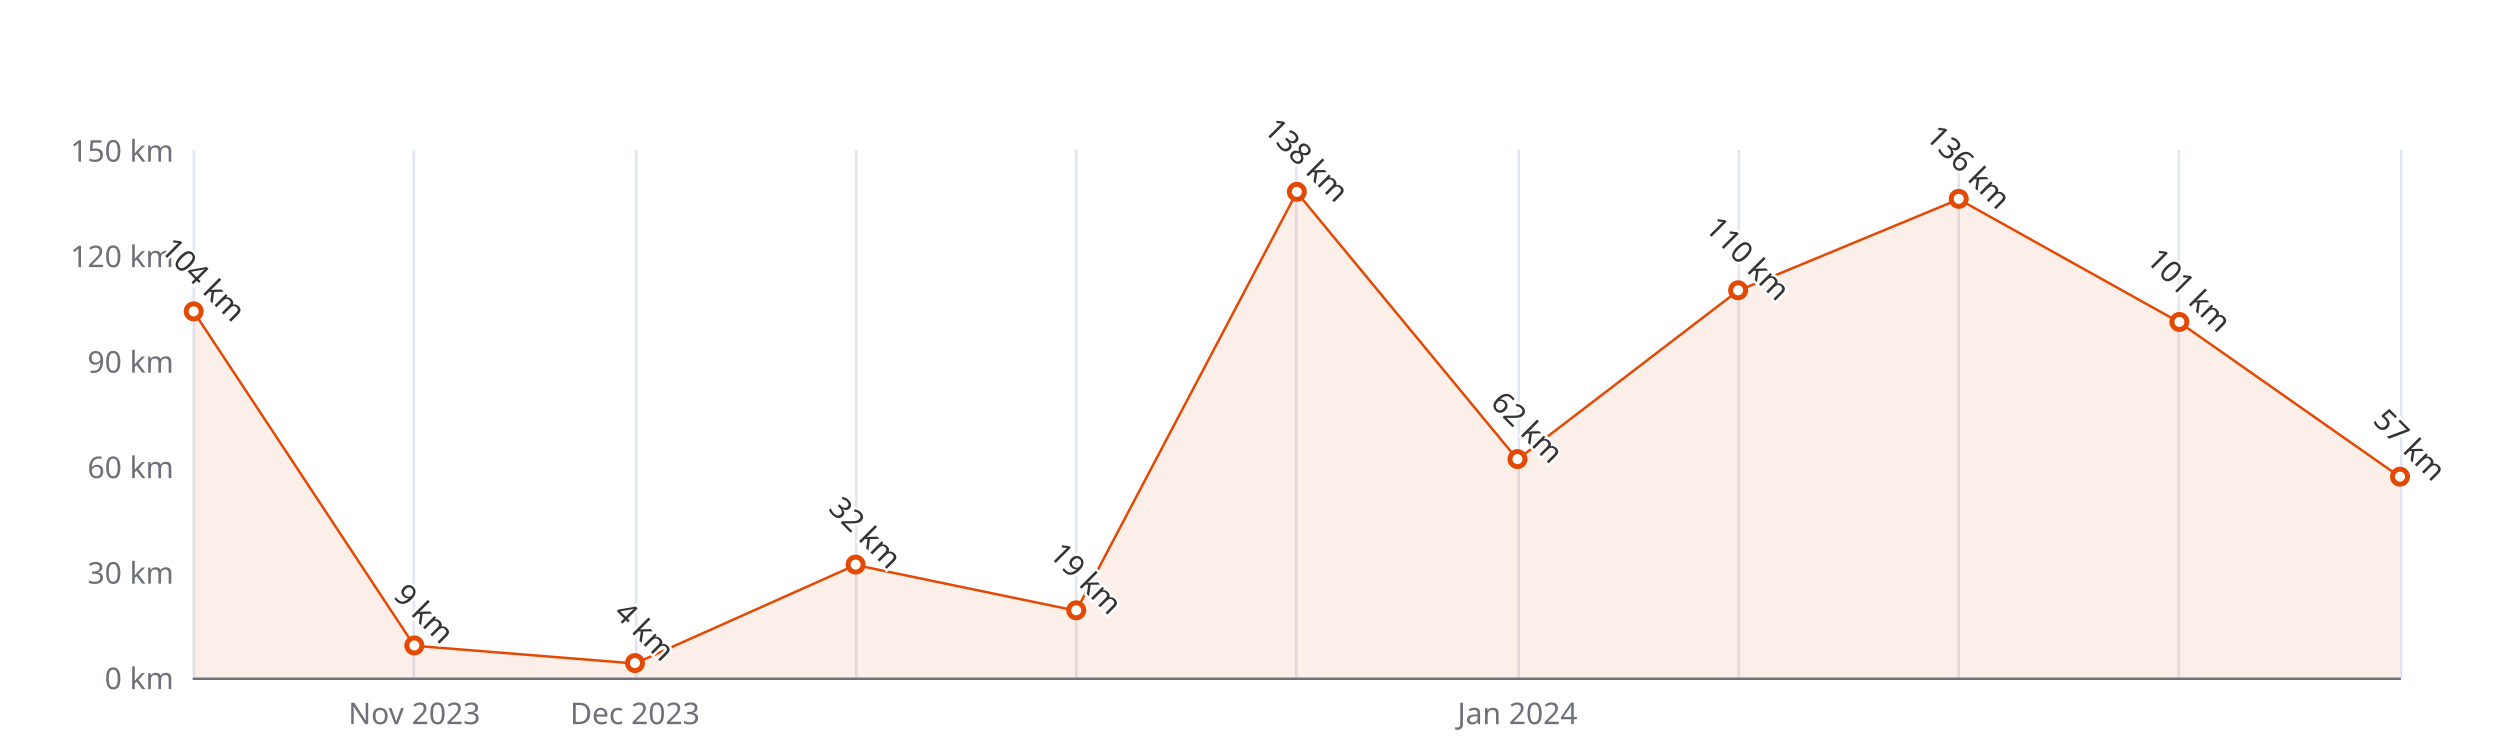
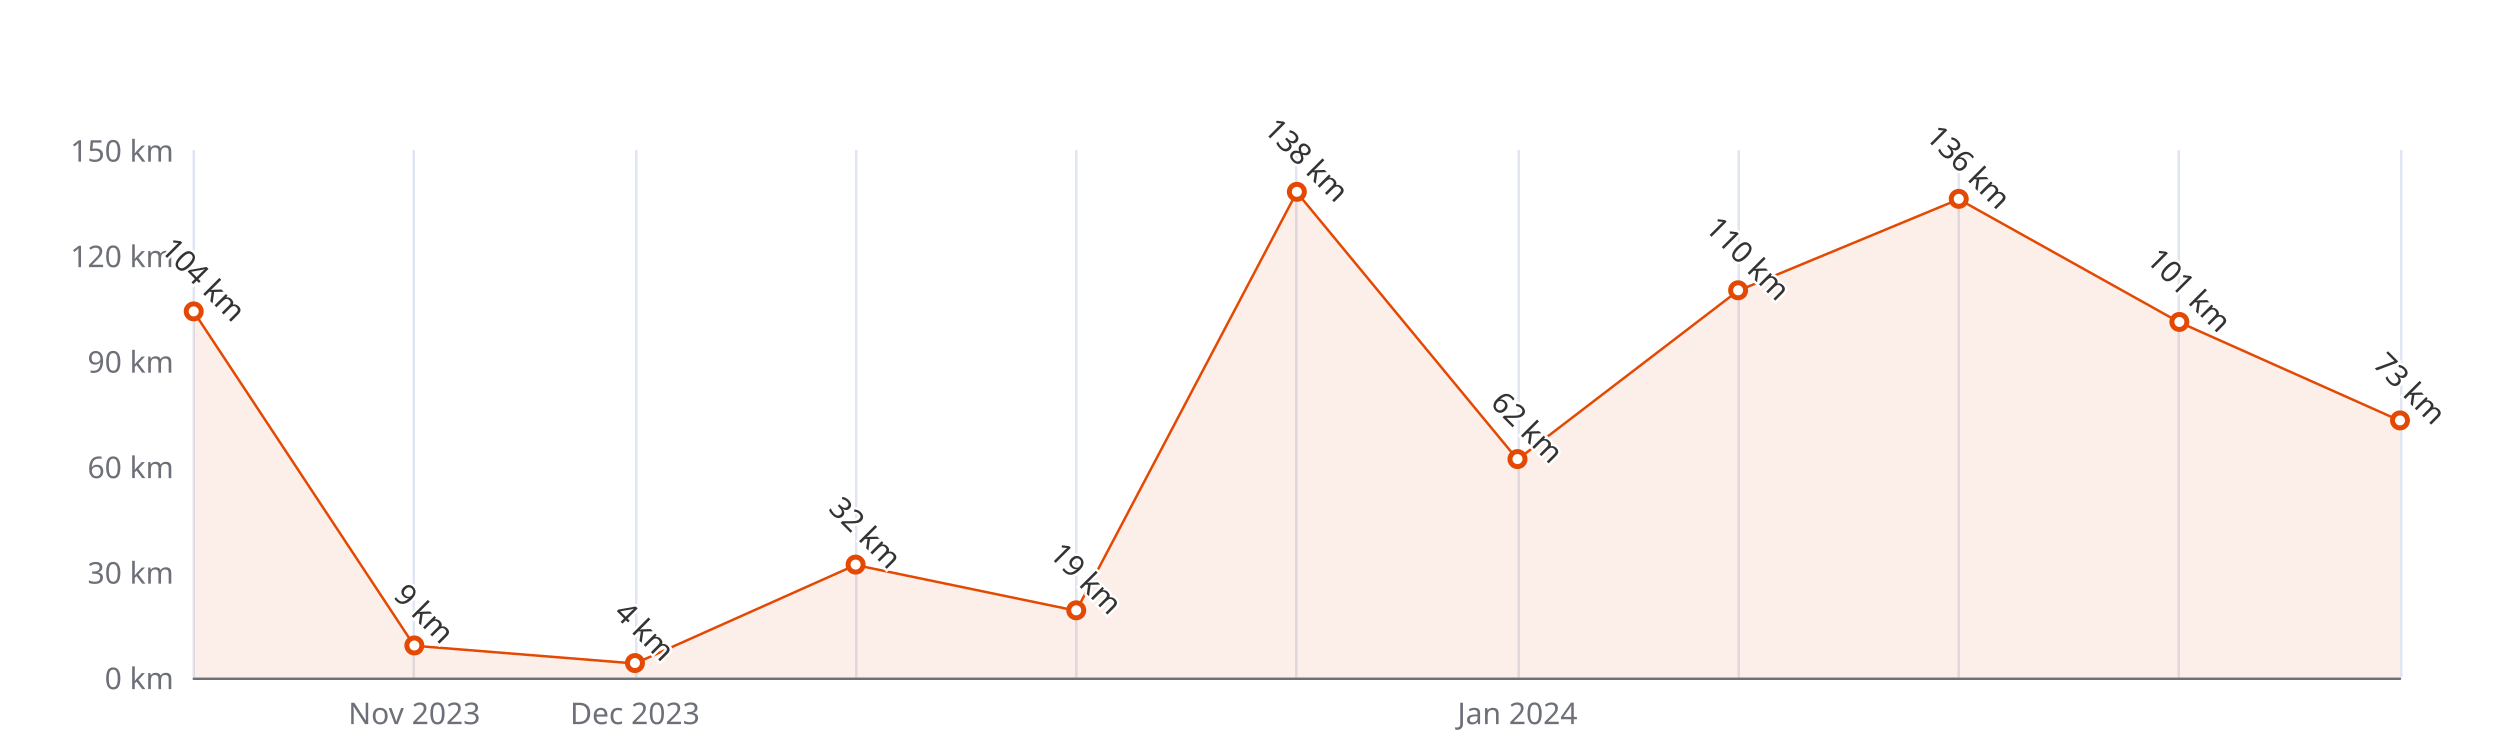
<svg xmlns="http://www.w3.org/2000/svg" width="1000" height="300" version="1.1" baseProfile="full" viewBox="0 0 1000 300">
  <rect width="1000" height="300" x="0" y="0" id="0" fill="#ffffff" />
  <path d="M77.5 60L77.5 271" fill="none" stroke="#E0E6F1" />
  <path d="M165.5 60L165.5 271" fill="none" stroke="#E0E6F1" />
  <path d="M254.5 60L254.5 271" fill="none" stroke="#E0E6F1" />
  <path d="M342.5 60L342.5 271" fill="none" stroke="#E0E6F1" />
  <path d="M430.5 60L430.5 271" fill="none" stroke="#E0E6F1" />
  <path d="M518.5 60L518.5 271" fill="none" stroke="#E0E6F1" />
  <path d="M607.5 60L607.5 271" fill="none" stroke="#E0E6F1" />
  <path d="M695.5 60L695.5 271" fill="none" stroke="#E0E6F1" />
  <path d="M783.5 60L783.5 271" fill="none" stroke="#E0E6F1" />
  <path d="M871.5 60L871.5 271" fill="none" stroke="#E0E6F1" />
  <path d="M960.5 60L960.5 271" fill="none" stroke="#E0E6F1" />
  <path d="M77.5 271.5L960 271.5" fill="none" stroke="#6E7079" stroke-linecap="round" />
  <text dominant-baseline="central" text-anchor="end" style="font-size:12px;font-family:sans-serif;" xml:space="preserve" transform="translate(69.48 271)" fill="#6E7079">0 km</text>
  <text dominant-baseline="central" text-anchor="end" style="font-size:12px;font-family:sans-serif;" xml:space="preserve" transform="translate(69.48 228.8)" fill="#6E7079">30 km</text>
  <text dominant-baseline="central" text-anchor="end" style="font-size:12px;font-family:sans-serif;" xml:space="preserve" transform="translate(69.48 186.6)" fill="#6E7079">60 km</text>
  <text dominant-baseline="central" text-anchor="end" style="font-size:12px;font-family:sans-serif;" xml:space="preserve" transform="translate(69.48 144.4)" fill="#6E7079">90 km</text>
  <text dominant-baseline="central" text-anchor="end" style="font-size:12px;font-family:sans-serif;" xml:space="preserve" transform="translate(69.48 102.2)" fill="#6E7079">120 km</text>
  <text dominant-baseline="central" text-anchor="end" style="font-size:12px;font-family:sans-serif;" xml:space="preserve" transform="translate(69.48 60)" fill="#6E7079">150 km</text>
  <text dominant-baseline="central" text-anchor="middle" style="font-size:12px;font-family:sans-serif;" xml:space="preserve" y="6" transform="translate(165.732 279)" fill="#6E7079">Nov 2023</text>
  <text dominant-baseline="central" text-anchor="middle" style="font-size:12px;font-family:sans-serif;" xml:space="preserve" y="6" transform="translate(253.984 279)" fill="#6E7079">Dec 2023</text>
  <text dominant-baseline="central" text-anchor="middle" style="font-size:12px;font-family:sans-serif;" xml:space="preserve" y="6" transform="translate(606.992 279)" fill="#6E7079">Jan 2024</text>
  <g clip-path="url(#zr5-c0)">
-     <path d="M77.5 124.7L165.7 258.3L254 265.4L342.2 226L430.5 244.3L518.7 76.9L607 183.8L695.2 116.3L783.5 79.7L871.7 128.9L960 190.8L960 271L871.7 271L783.5 271L695.2 271L607 271L518.7 271L430.5 271L342.2 271L254 271L165.7 271L77.5 271Z" fill="rgb(227,73,2)" fill-opacity="0.09" />
-     <path d="M77.5 124.7L165.7 258.3L254 265.4L342.2 226L430.5 244.3L518.7 76.9L607 183.8L695.2 116.3L783.5 79.7L871.7 128.9L960 190.8" fill="none" stroke="#E34902" stroke-linejoin="bevel" />
+     <path d="M77.5 124.7L165.7 258.3L254 265.4L342.2 226L430.5 244.3L518.7 76.9L607 183.8L695.2 116.3L783.5 79.7L871.7 128.9L960 168.3L960 271L871.7 271L783.5 271L695.2 271L607 271L518.7 271L430.5 271L342.2 271L254 271L165.7 271L77.5 271Z" fill="rgb(227,73,2)" fill-opacity="0.09" />
+     <path d="M77.5 124.7L165.7 258.3L254 265.4L342.2 226L430.5 244.3L518.7 76.9L607 183.8L695.2 116.3L783.5 79.7L871.7 128.9L960 168.3" fill="none" stroke="#E34902" stroke-linejoin="bevel" />
  </g>
  <path d="M1 0A1 1 0 1 1 1 -0.1A1 1 0 0 1 1 0" transform="matrix(3,0,0,3,77.48,124.7067)" fill="#fff" stroke="#E34902" stroke-width="0.667" />
  <path d="M1 0A1 1 0 1 1 1 -0.1A1 1 0 0 1 1 0" transform="matrix(3,0,0,3,165.732,258.34)" fill="#fff" stroke="#E34902" stroke-width="0.667" />
  <path d="M1 0A1 1 0 1 1 1 -0.1A1 1 0 0 1 1 0" transform="matrix(3,0,0,3,253.984,265.3733)" fill="#fff" stroke="#E34902" stroke-width="0.667" />
  <path d="M1 0A1 1 0 1 1 1 -0.1A1 1 0 0 1 1 0" transform="matrix(3,0,0,3,342.236,225.9867)" fill="#fff" stroke="#E34902" stroke-width="0.667" />
  <path d="M1 0A1 1 0 1 1 1 -0.1A1 1 0 0 1 1 0" transform="matrix(3,0,0,3,430.488,244.2733)" fill="#fff" stroke="#E34902" stroke-width="0.667" />
  <path d="M1 0A1 1 0 1 1 1 -0.1A1 1 0 0 1 1 0" transform="matrix(3,0,0,3,518.74,76.88)" fill="#fff" stroke="#E34902" stroke-width="0.667" />
  <path d="M1 0A1 1 0 1 1 1 -0.1A1 1 0 0 1 1 0" transform="matrix(3,0,0,3,606.992,183.7867)" fill="#fff" stroke="#E34902" stroke-width="0.667" />
  <path d="M1 0A1 1 0 1 1 1 -0.1A1 1 0 0 1 1 0" transform="matrix(3,0,0,3,695.244,116.2667)" fill="#fff" stroke="#E34902" stroke-width="0.667" />
  <path d="M1 0A1 1 0 1 1 1 -0.1A1 1 0 0 1 1 0" transform="matrix(3,0,0,3,783.496,79.6933)" fill="#fff" stroke="#E34902" stroke-width="0.667" />
  <path d="M1 0A1 1 0 1 1 1 -0.1A1 1 0 0 1 1 0" transform="matrix(3,0,0,3,871.748,128.9267)" fill="#fff" stroke="#E34902" stroke-width="0.667" />
-   <path d="M1 0A1 1 0 1 1 1 -0.1A1 1 0 0 1 1 0" transform="matrix(3,0,0,3,960,190.82)" fill="#fff" stroke="#E34902" stroke-width="0.667" />
+   <path d="M1 0A1 1 0 1 1 1 -0.1A1 1 0 0 1 1 0" transform="matrix(3,0,0,3,960,168.3133)" fill="#fff" stroke="#E34902" stroke-width="0.667" />
  <text dominant-baseline="central" text-anchor="middle" style="font-size:12px;font-family:sans-serif;" xml:space="preserve" y="-6" transform="matrix(0.707,0.707,-0.707,0.707,77.48,115.7067)" fill="#333" stroke="rgb(255,255,255)" stroke-width="2" paint-order="stroke" stroke-miterlimit="2">104 km</text>
  <text dominant-baseline="central" text-anchor="middle" style="font-size:12px;font-family:sans-serif;" xml:space="preserve" y="-6" transform="matrix(0.707,0.707,-0.707,0.707,165.732,249.34)" fill="#333" stroke="rgb(255,255,255)" stroke-width="2" paint-order="stroke" stroke-miterlimit="2">9 km</text>
  <text dominant-baseline="central" text-anchor="middle" style="font-size:12px;font-family:sans-serif;" xml:space="preserve" y="-6" transform="matrix(0.707,0.707,-0.707,0.707,253.984,256.3733)" fill="#333" stroke="rgb(255,255,255)" stroke-width="2" paint-order="stroke" stroke-miterlimit="2">4 km</text>
  <text dominant-baseline="central" text-anchor="middle" style="font-size:12px;font-family:sans-serif;" xml:space="preserve" y="-6" transform="matrix(0.707,0.707,-0.707,0.707,342.236,216.9867)" fill="#333" stroke="rgb(255,255,255)" stroke-width="2" paint-order="stroke" stroke-miterlimit="2">32 km</text>
  <text dominant-baseline="central" text-anchor="middle" style="font-size:12px;font-family:sans-serif;" xml:space="preserve" y="-6" transform="matrix(0.707,0.707,-0.707,0.707,430.488,235.2733)" fill="#333" stroke="rgb(255,255,255)" stroke-width="2" paint-order="stroke" stroke-miterlimit="2">19 km</text>
  <text dominant-baseline="central" text-anchor="middle" style="font-size:12px;font-family:sans-serif;" xml:space="preserve" y="-6" transform="matrix(0.707,0.707,-0.707,0.707,518.74,67.88)" fill="#333" stroke="rgb(255,255,255)" stroke-width="2" paint-order="stroke" stroke-miterlimit="2">138 km</text>
  <text dominant-baseline="central" text-anchor="middle" style="font-size:12px;font-family:sans-serif;" xml:space="preserve" y="-6" transform="matrix(0.707,0.707,-0.707,0.707,606.992,174.7867)" fill="#333" stroke="rgb(255,255,255)" stroke-width="2" paint-order="stroke" stroke-miterlimit="2">62 km</text>
  <text dominant-baseline="central" text-anchor="middle" style="font-size:12px;font-family:sans-serif;" xml:space="preserve" y="-6" transform="matrix(0.707,0.707,-0.707,0.707,695.244,107.2667)" fill="#333" stroke="rgb(255,255,255)" stroke-width="2" paint-order="stroke" stroke-miterlimit="2">110 km</text>
  <text dominant-baseline="central" text-anchor="middle" style="font-size:12px;font-family:sans-serif;" xml:space="preserve" y="-6" transform="matrix(0.707,0.707,-0.707,0.707,783.496,70.6933)" fill="#333" stroke="rgb(255,255,255)" stroke-width="2" paint-order="stroke" stroke-miterlimit="2">136 km</text>
  <text dominant-baseline="central" text-anchor="middle" style="font-size:12px;font-family:sans-serif;" xml:space="preserve" y="-6" transform="matrix(0.707,0.707,-0.707,0.707,871.748,119.9267)" fill="#333" stroke="rgb(255,255,255)" stroke-width="2" paint-order="stroke" stroke-miterlimit="2">101 km</text>
-   <text dominant-baseline="central" text-anchor="middle" style="font-size:12px;font-family:sans-serif;" xml:space="preserve" y="-6" transform="matrix(0.707,0.707,-0.707,0.707,960,181.82)" fill="#333" stroke="rgb(255,255,255)" stroke-width="2" paint-order="stroke" stroke-miterlimit="2">57 km</text>
+   <text dominant-baseline="central" text-anchor="middle" style="font-size:12px;font-family:sans-serif;" xml:space="preserve" y="-6" transform="matrix(0.707,0.707,-0.707,0.707,960,159.3133)" fill="#333" stroke="rgb(255,255,255)" stroke-width="2" paint-order="stroke" stroke-miterlimit="2">73 km</text>
  <defs>
    <clipPath id="zr5-c0">
      <path d="M76 59.5l884 0l0 212l-884 0Z" fill="#000" />
    </clipPath>
  </defs>
</svg>
